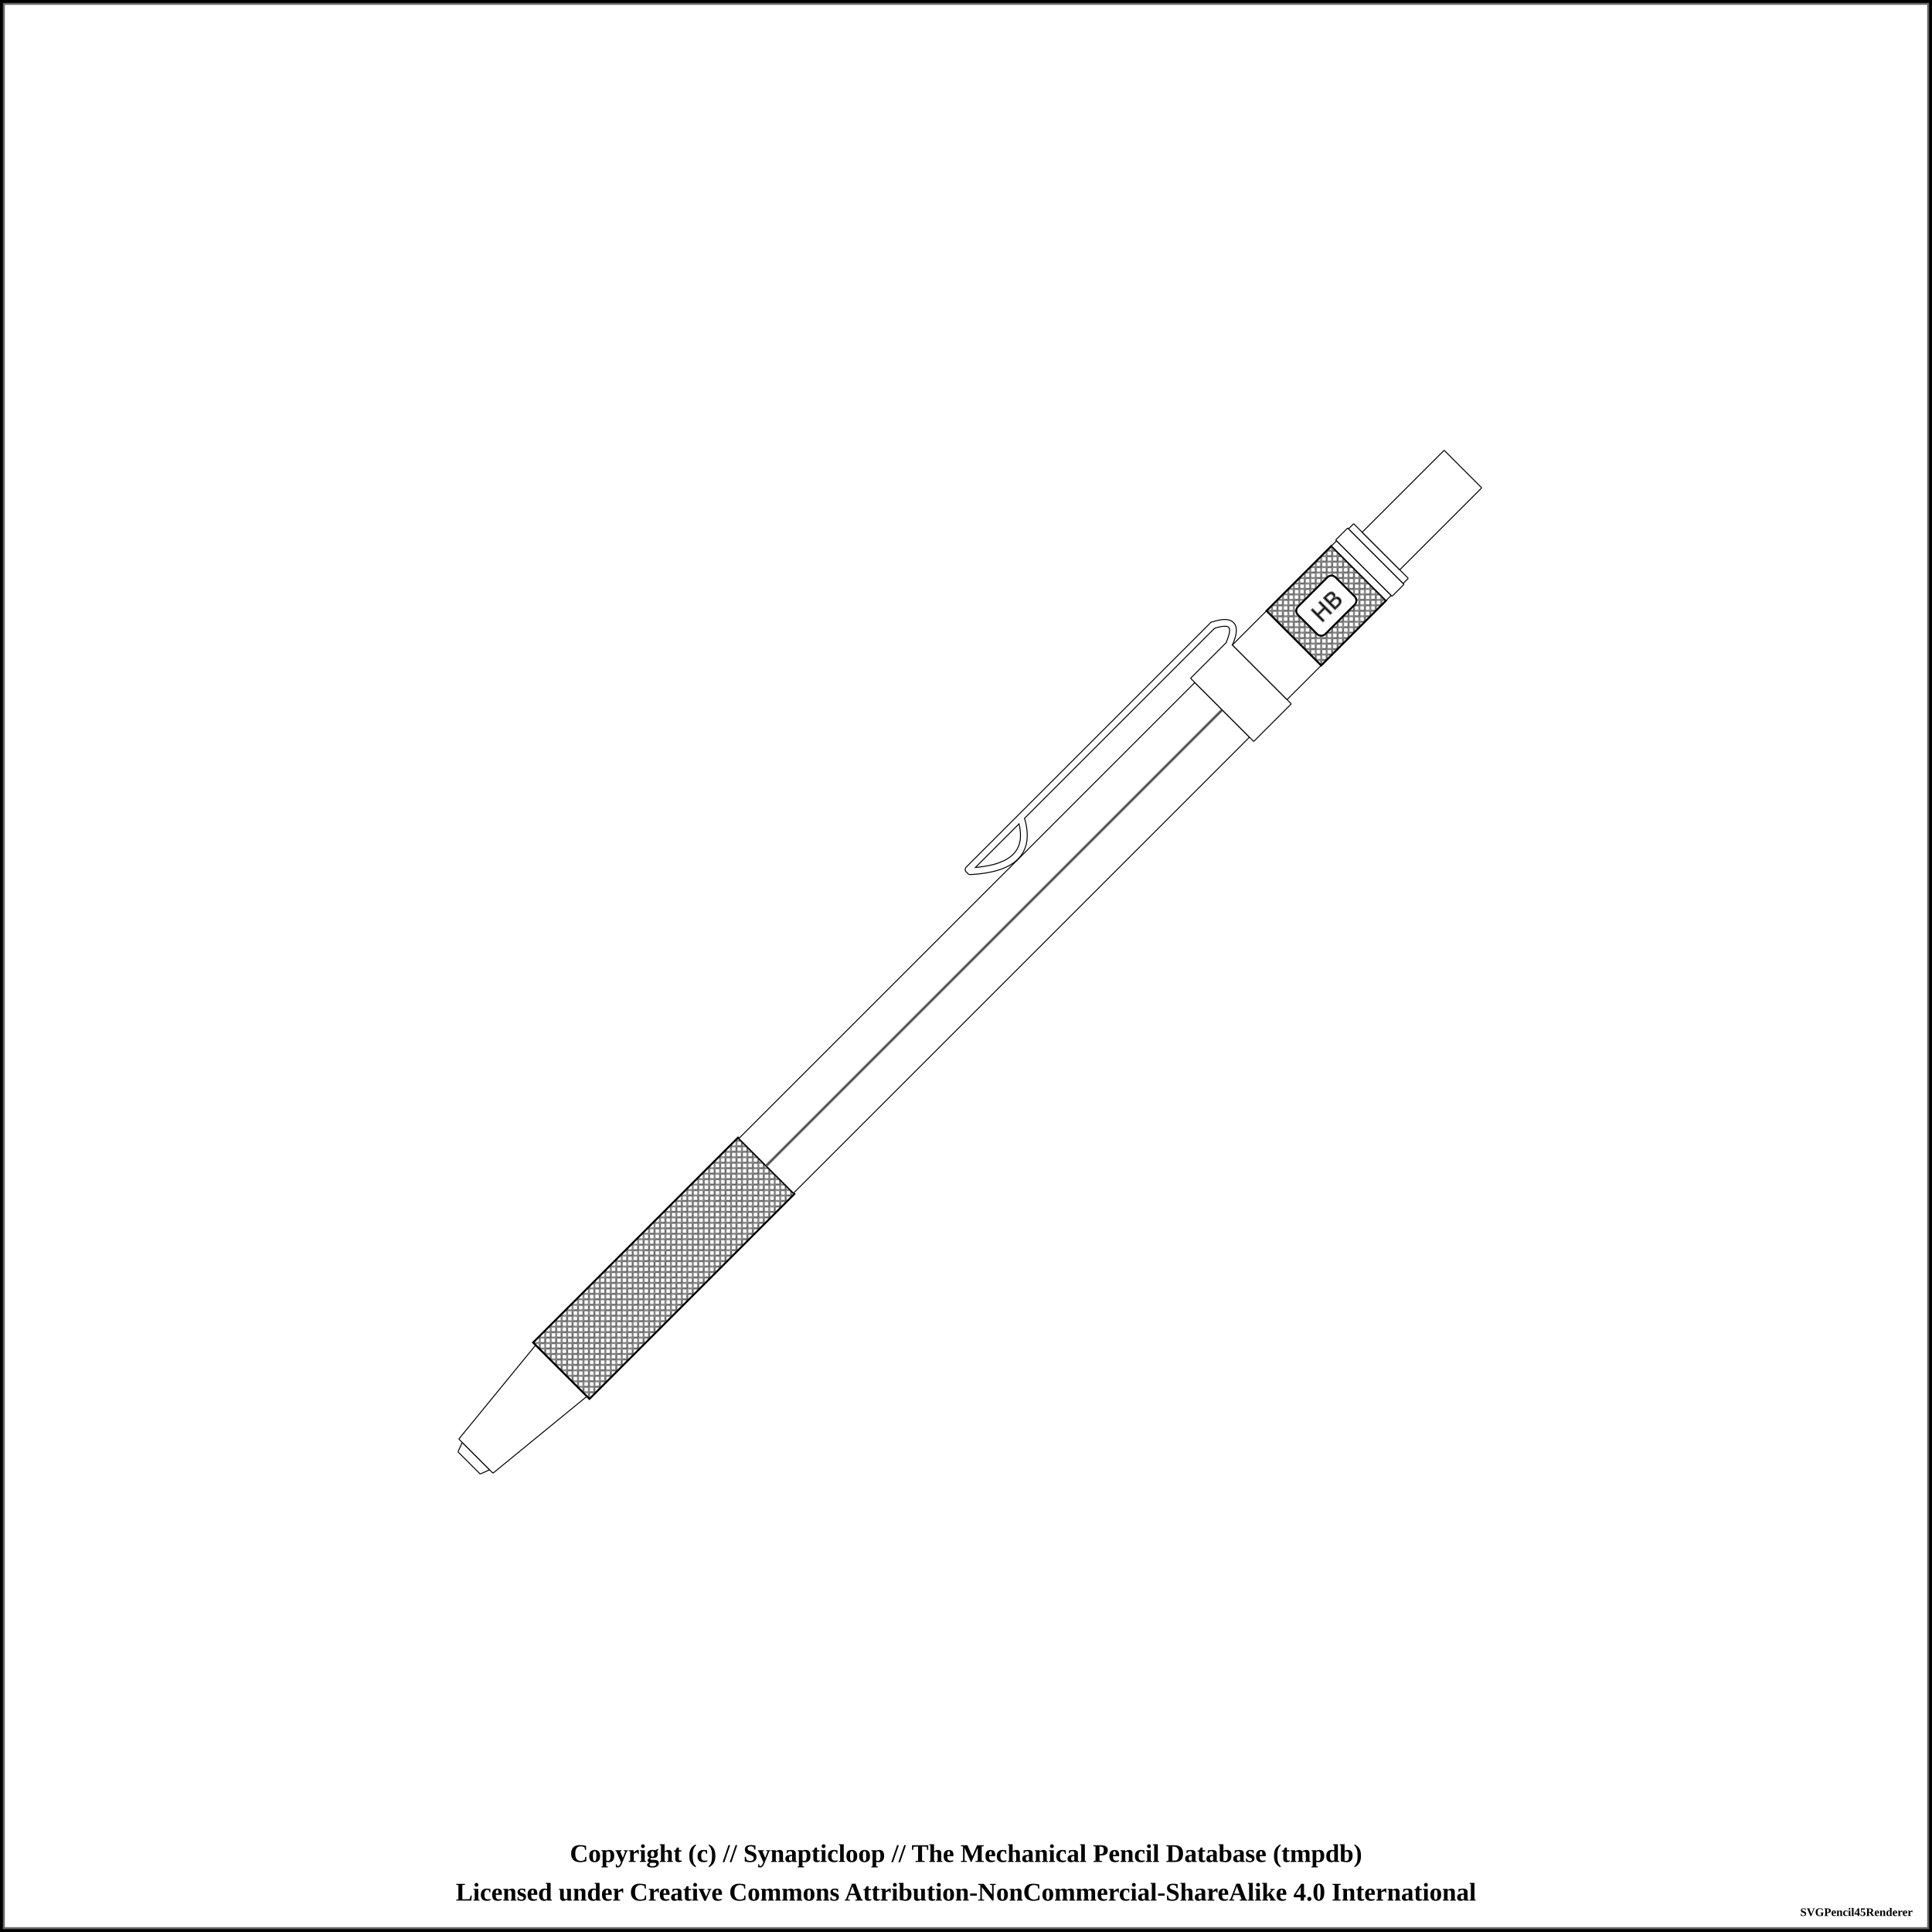
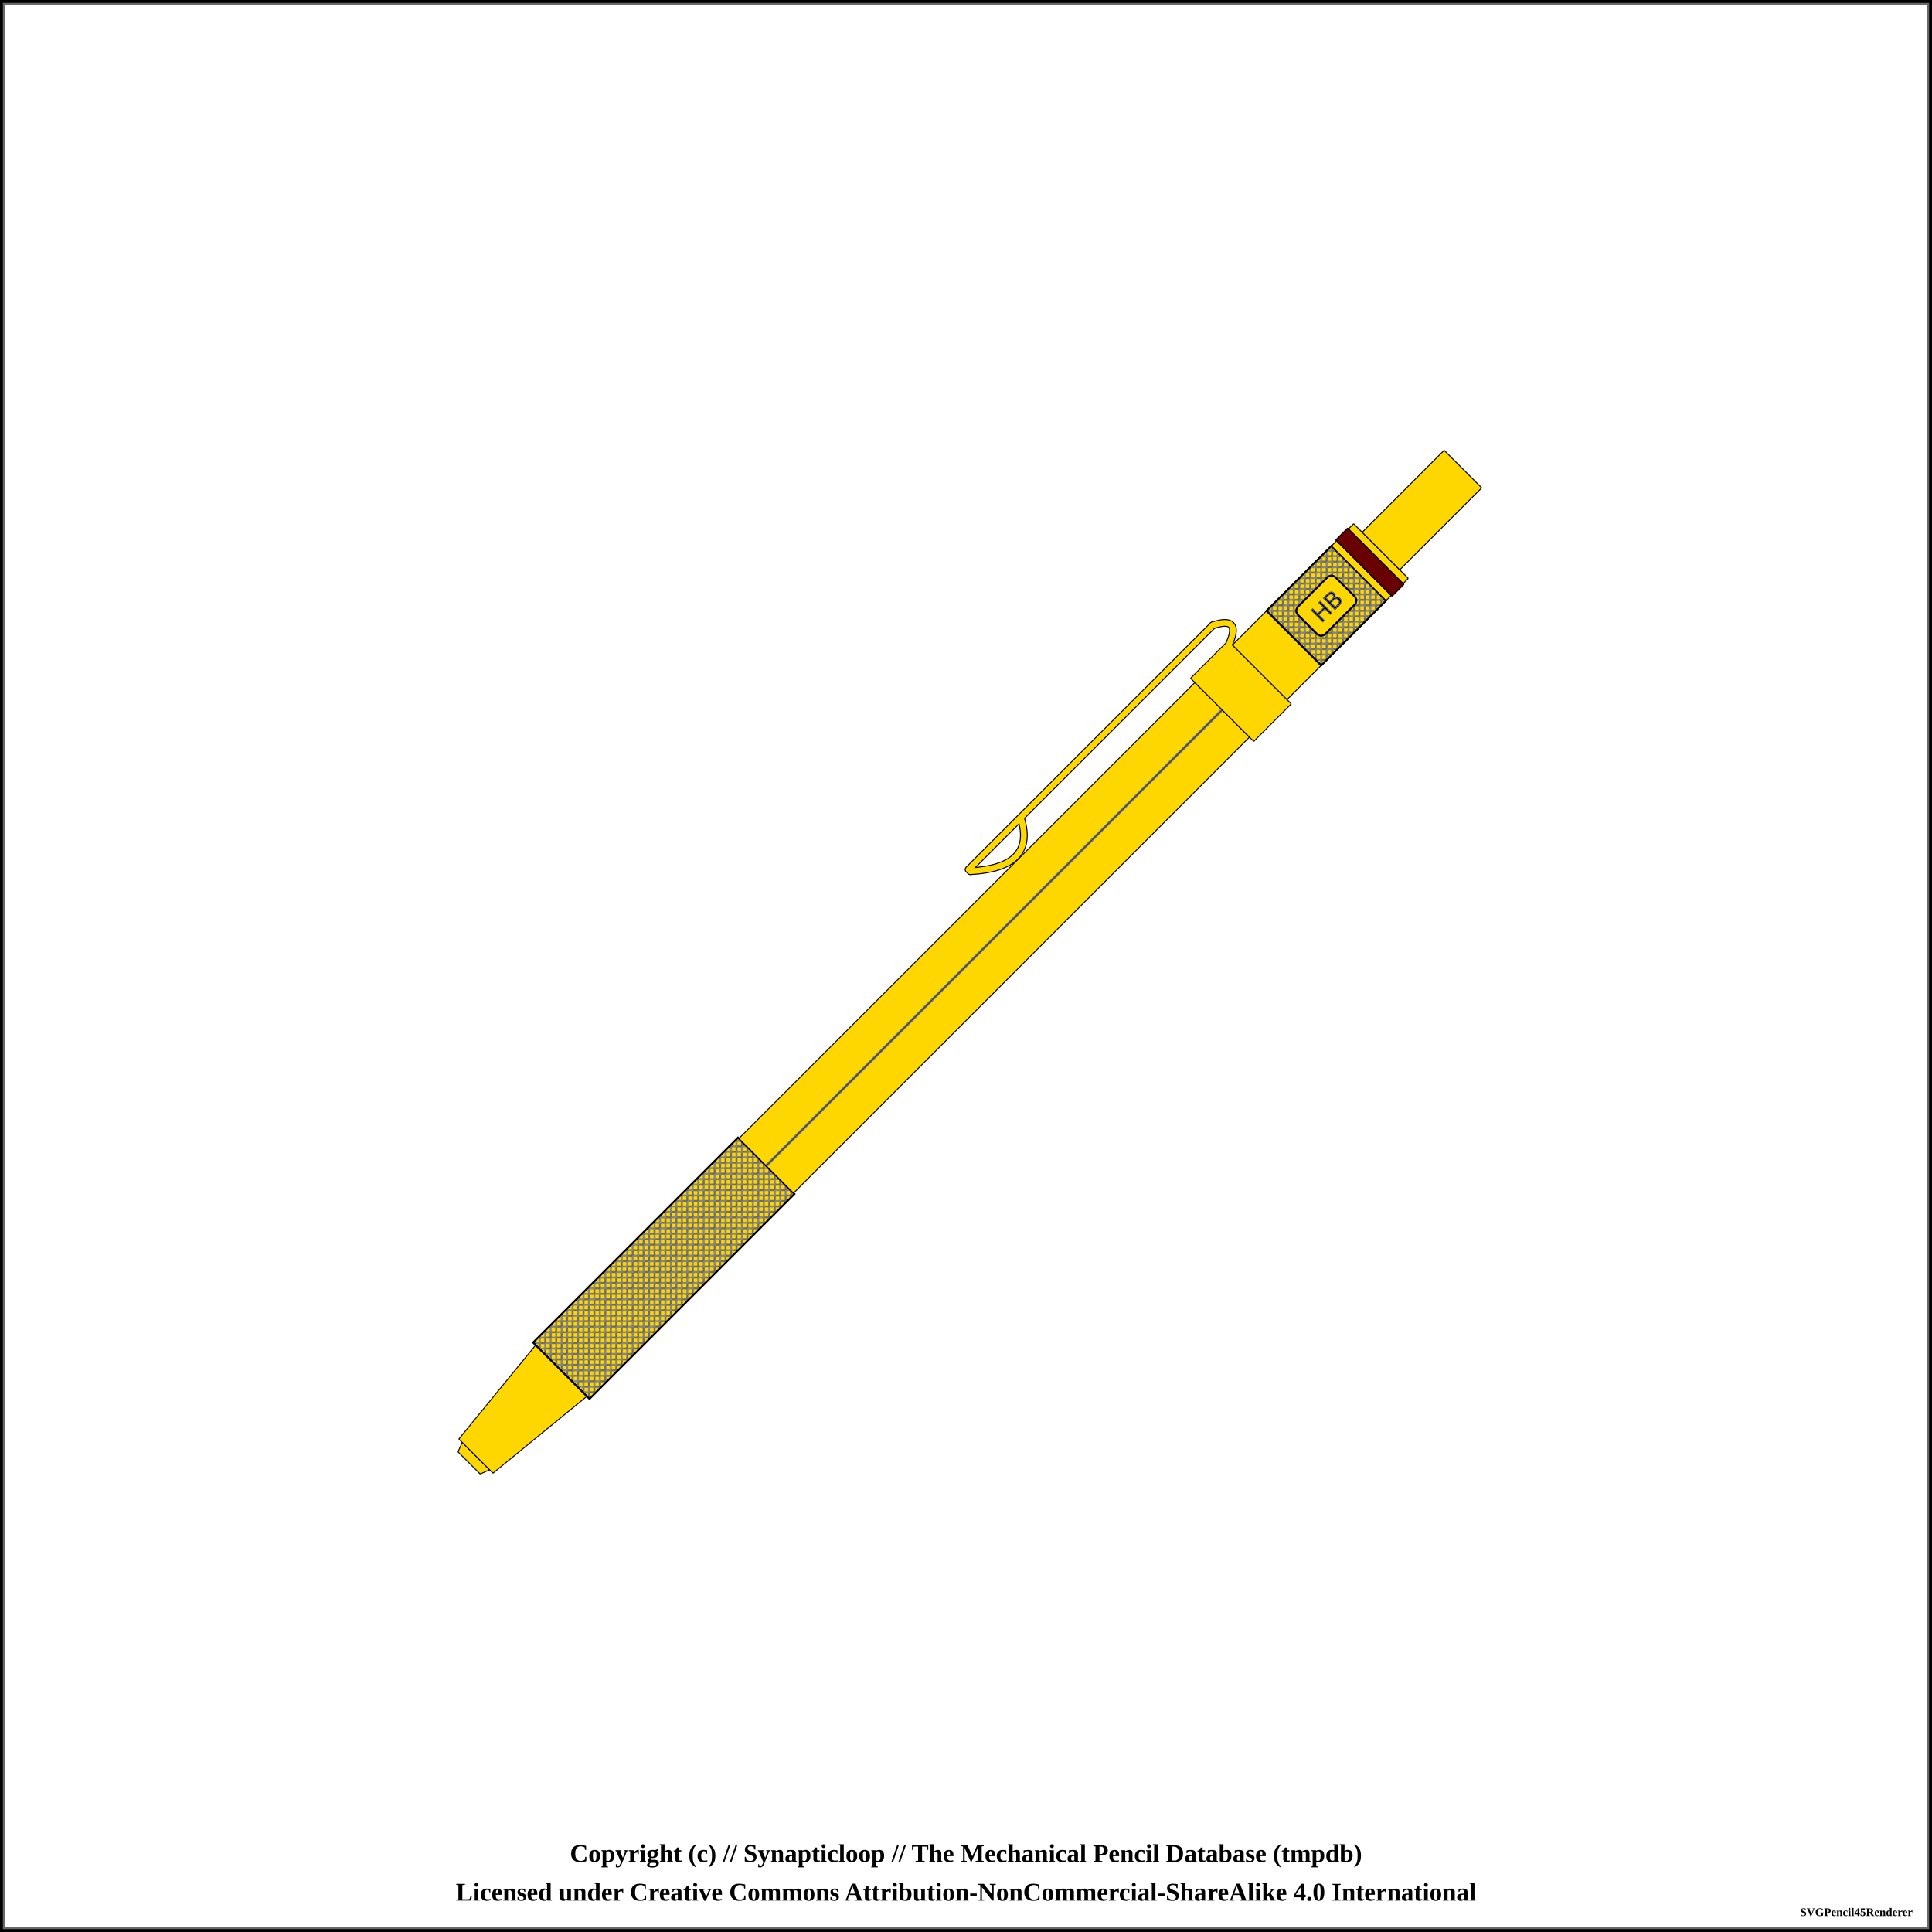
<svg xmlns="http://www.w3.org/2000/svg" width="1000" height="1000">
  <pattern id="knurled-large" patternUnits="userSpaceOnUse" width="12" height="12">
    <path stroke="dimgray" stroke-linecap="round" stroke-width="1" d="M 6,6 L 12,12" />
    <path stroke="dimgray" stroke-linecap="round" stroke-width="1" d="M 6,6 L 0,12" />
    <path stroke="gray" stroke-linecap="round" stroke-width="1" d="M 6,6 L 12,0" />
    <path stroke="gray" stroke-linecap="round" stroke-width="1" d="M 6,6 L 0,0" />
  </pattern>
  <pattern id="knurled-small" patternUnits="userSpaceOnUse" width="4" height="4">
    <path stroke="dimgray" stroke-linecap="round" stroke-width="1" d="M 2,2 L 4,4" />
    <path stroke="dimgray" stroke-linecap="round" stroke-width="1" d="M 2,2 L 0,4" />
    <path stroke="gray" stroke-linecap="round" stroke-width="1" d="M 2,2 L 4,0" />
    <path stroke="gray" stroke-linecap="round" stroke-width="1" d="M 2,2 L 0,0" />
  </pattern>
  <pattern id="knurled" patternUnits="userSpaceOnUse" width="8" height="8">
    <path stroke="dimgray" stroke-linecap="round" stroke-width="1" d="M 4,4 L 8,8" />
    <path stroke="dimgray" stroke-linecap="round" stroke-width="1" d="M 4,4 L 0,8" />
    <path stroke="gray" stroke-linecap="round" stroke-width="1" d="M 4,4 L 8,0" />
    <path stroke="gray" stroke-linecap="round" stroke-width="1" d="M 4,4 L 0,0" />
  </pattern>
  <pattern id="lined" patternUnits="userSpaceOnUse" width="3" height="3">
    <path stroke="dimgray" stroke-linecap="round" stroke-width="1" d="M 0,0 L 3,0" />
  </pattern>
  <pattern id="ridged" patternUnits="userSpaceOnUse" width="3" height="3">
    <path stroke="dimgray" stroke-linecap="round" stroke-width="1" d="M 0,0 L 0,3" />
  </pattern>
  <rect x="0" y="0" width="1000" height="1000" fill="white" stroke="black" stroke-width="4" />
  <rect x="2" y="2" width="996" height="996" fill="white" stroke="dimgray" stroke-width="1" />
  <g transform="rotate(-45 500 500)">
-     <path d="M136.2 491.875 L141.3 490 L141.3 510 L136.2 508.125 Z" stroke-width="0" stroke="none" stroke-linejoin="round" fill="white" fill-opacity="1" />
-     <path d="M136.25 491.875 L141.25 490 M141.25 510 L136.25 508.125" stroke-width="0.5" stroke="black" stroke-linejoin="round" fill="white" fill-opacity="1" />
-     <path d="M136.25 491.875 L136.25 508.125" stroke-width="0.5" stroke="black" stroke-linejoin="round" fill="white" fill-opacity="1" />
-     <path d="M141.25 490 L141.25 510" stroke-width="0.5" stroke="black" stroke-linejoin="round" fill="white" fill-opacity="1" />
-     <path d="M141.2 487.5 L203.8 481.25 L203.8 518.75 L141.2 512.5 Z" stroke-width="0" stroke="none" stroke-linejoin="round" fill="white" fill-opacity="1" />
-     <path d="M141.25 487.5 L203.75 481.25 M203.75 518.75 L141.25 512.5" stroke-width="0.5" stroke="black" stroke-linejoin="round" fill="white" fill-opacity="1" />
-     <path d="M141.25 487.5 L141.25 512.5" stroke-width="0.5" stroke="black" stroke-linejoin="round" fill="white" fill-opacity="1" />
-     <path d="M203.75 481.25 L203.75 518.75" stroke-width="0.5" stroke="black" stroke-linejoin="round" fill="white" fill-opacity="1" />
-     <path d="M203.7 479.375 L353.8 479.375 L353.8 520.625 L203.7 520.625 Z" stroke-width="0" stroke="none" stroke-linejoin="round" fill="white" fill-opacity="1" />
-     <path d="M203.75 479.375 L353.75 479.375 M353.75 520.625 L203.75 520.625" stroke-width="0.5" stroke="black" stroke-linejoin="round" fill="white" fill-opacity="1" />
-     <path d="M203.75 479.375 L203.75 520.625" stroke-width="0.5" stroke="black" stroke-linejoin="round" fill="white" fill-opacity="1" />
-     <path d="M353.75 479.375 L353.75 520.625" stroke-width="0.5" stroke="black" stroke-linejoin="round" fill="white" fill-opacity="1" />
+     <path d="M136.2 491.875 L141.3 490 L141.3 510 L136.2 508.125 Z" stroke-width="0" stroke="none" stroke-linejoin="round" fill="gold" fill-opacity="1" />
+     <path d="M136.25 491.875 L141.25 490 M141.25 510 L136.25 508.125" stroke-width="0.5" stroke="black" stroke-linejoin="round" fill="gold" fill-opacity="1" />
+     <path d="M136.25 491.875 L136.25 508.125" stroke-width="0.5" stroke="black" stroke-linejoin="round" fill="gold" fill-opacity="1" />
+     <path d="M141.25 490 L141.25 510" stroke-width="0.5" stroke="black" stroke-linejoin="round" fill="gold" fill-opacity="1" />
+     <path d="M141.2 487.5 L203.8 481.25 L203.8 518.75 L141.2 512.5 Z" stroke-width="0" stroke="none" stroke-linejoin="round" fill="gold" fill-opacity="1" />
+     <path d="M141.25 487.5 L203.75 481.25 M203.75 518.75 L141.25 512.5" stroke-width="0.5" stroke="black" stroke-linejoin="round" fill="gold" fill-opacity="1" />
+     <path d="M141.25 487.5 L141.25 512.5" stroke-width="0.5" stroke="black" stroke-linejoin="round" fill="gold" fill-opacity="1" />
+     <path d="M203.75 481.25 L203.75 518.75" stroke-width="0.5" stroke="black" stroke-linejoin="round" fill="gold" fill-opacity="1" />
+     <path d="M203.7 479.375 L353.8 479.375 L353.8 520.625 L203.7 520.625 Z" stroke-width="0" stroke="none" stroke-linejoin="round" fill="gold" fill-opacity="1" />
+     <path d="M203.75 479.375 L353.75 479.375 M353.75 520.625 L203.75 520.625" stroke-width="0.5" stroke="black" stroke-linejoin="round" fill="gold" fill-opacity="1" />
+     <path d="M203.75 479.375 L203.75 520.625" stroke-width="0.5" stroke="black" stroke-linejoin="round" fill="gold" fill-opacity="1" />
+     <path d="M353.75 479.375 L353.75 520.625" stroke-width="0.5" stroke="black" stroke-linejoin="round" fill="gold" fill-opacity="1" />
    <path d="M203.75 479.375 L353.75 479.375 L353.75 520.625 L203.75 520.625 Z" stroke-width="1.0" stroke="black" fill="url(#knurled-small)" />
-     <path d="M353.7 480 L687.55 480 L687.55 520 L353.7 520 Z" stroke-width="0" stroke="none" stroke-linejoin="round" fill="white" fill-opacity="1" />
-     <path d="M353.75 480 L687.5 480 M687.5 520 L353.75 520" stroke-width="0.5" stroke="black" stroke-linejoin="round" fill="white" fill-opacity="1" />
-     <path d="M353.75 480 L353.75 520" stroke-width="0.5" stroke="black" stroke-linejoin="round" fill="white" fill-opacity="1" />
-     <path d="M687.5 480 L687.5 520" stroke-width="0.5" stroke="black" stroke-linejoin="round" fill="white" fill-opacity="1" />
+     <path d="M353.7 480 L687.55 480 L687.55 520 L353.7 520 Z" stroke-width="0" stroke="none" stroke-linejoin="round" fill="gold" fill-opacity="1" />
+     <path d="M353.75 480 L687.5 480 M687.5 520 L353.75 520" stroke-width="0.5" stroke="black" stroke-linejoin="round" fill="gold" fill-opacity="1" />
+     <path d="M353.75 480 L353.75 520" stroke-width="0.5" stroke="black" stroke-linejoin="round" fill="gold" fill-opacity="1" />
+     <path d="M687.5 480 L687.5 520" stroke-width="0.5" stroke="black" stroke-linejoin="round" fill="gold" fill-opacity="1" />
    <line x1="353.75" y1="500" x2="687.5" y2="500" stroke-width="1.5" stroke="gray" fill="gray" stroke-opacity="1.0" />
    <line x1="353.75" y1="500" x2="687.5" y2="500" stroke-width="0.5" stroke="black" fill="none" stroke-opacity="0.5" />
    <path d="M536.25 466.875 Q561.25 489.375 573.75 466.875" stroke-width="4" stroke="black" fill="none" stroke-linecap="round" />
    <line x1="536.25" y1="465.625" x2="715" y2="465.625" stroke-width="4" stroke="black" fill="dimgray" stroke-linecap="round" />
    <path d="M715 465.625 Q728.75 472.5 715 478.125" stroke-width="4" stroke="black" fill="none" stroke-linecap="round" />
-     <path d="M687.45 476.875 L715.05 476.875 L715.05 523.125 L687.45 523.125 Z" stroke-width="0" stroke="none" stroke-linejoin="round" fill="white" fill-opacity="1" />
-     <path d="M687.5 476.875 L715 476.875 M715 523.125 L687.5 523.125" stroke-width="0.5" stroke="black" stroke-linejoin="round" fill="white" fill-opacity="1" />
-     <path d="M687.5 476.875 L687.5 523.125" stroke-width="0.5" stroke="black" stroke-linejoin="round" fill="white" fill-opacity="1" />
-     <path d="M715 476.875 L715 523.125" stroke-width="0.5" stroke="black" stroke-linejoin="round" fill="white" fill-opacity="1" />
-     <path d="M536.25 466.875 Q561.25 489.375 573.75 466.875" stroke-width="3" stroke="white" fill="none" stroke-linecap="round" />
-     <line x1="536.25" y1="465.625" x2="715" y2="465.625" stroke-width="3" stroke="white" fill="white" stroke-linecap="round" />
-     <path d="M715 465.625 Q728.75 472.5 715 478.125" stroke-width="3" stroke="white" fill="none" stroke-linecap="round" />
-     <path d="M714.95 480 L740.05 480 L740.05 520 L714.95 520 Z" stroke-width="0" stroke="none" stroke-linejoin="round" fill="white" fill-opacity="1" />
-     <path d="M715 480 L740 480 M740 520 L715 520" stroke-width="0.5" stroke="black" stroke-linejoin="round" fill="white" fill-opacity="1" />
-     <path d="M715 480 L715 520" stroke-width="0.5" stroke="black" stroke-linejoin="round" fill="white" fill-opacity="1" />
-     <path d="M740 480 L740 520" stroke-width="0.5" stroke="black" stroke-linejoin="round" fill="white" fill-opacity="1" />
-     <path d="M739.95 480 L787.55 480 L787.55 520 L739.95 520 Z" stroke-width="0" stroke="none" stroke-linejoin="round" fill="white" fill-opacity="1" />
-     <path d="M740 480 L787.5 480 M787.5 520 L740 520" stroke-width="0.5" stroke="black" stroke-linejoin="round" fill="white" fill-opacity="1" />
-     <path d="M740 480 L740 520" stroke-width="0.5" stroke="black" stroke-linejoin="round" fill="white" fill-opacity="1" />
-     <path d="M787.5 480 L787.5 520" stroke-width="0.5" stroke="black" stroke-linejoin="round" fill="white" fill-opacity="1" />
+     <path d="M687.45 476.875 L715.05 476.875 L715.05 523.125 L687.45 523.125 Z" stroke-width="0" stroke="none" stroke-linejoin="round" fill="gold" fill-opacity="1" />
+     <path d="M687.5 476.875 L715 476.875 M715 523.125 L687.5 523.125" stroke-width="0.5" stroke="black" stroke-linejoin="round" fill="gold" fill-opacity="1" />
+     <path d="M687.5 476.875 L687.5 523.125" stroke-width="0.5" stroke="black" stroke-linejoin="round" fill="gold" fill-opacity="1" />
+     <path d="M715 476.875 L715 523.125" stroke-width="0.5" stroke="black" stroke-linejoin="round" fill="gold" fill-opacity="1" />
+     <path d="M536.25 466.875 Q561.25 489.375 573.75 466.875" stroke-width="3" stroke="gold" fill="none" stroke-linecap="round" />
+     <line x1="536.25" y1="465.625" x2="715" y2="465.625" stroke-width="3" stroke="gold" fill="gold" stroke-linecap="round" />
+     <path d="M715 465.625 Q728.75 472.5 715 478.125" stroke-width="3" stroke="gold" fill="none" stroke-linecap="round" />
+     <path d="M714.95 480 L740.05 480 L740.05 520 L714.95 520 Z" stroke-width="0" stroke="none" stroke-linejoin="round" fill="gold" fill-opacity="1" />
+     <path d="M715 480 L740 480 M740 520 L715 520" stroke-width="0.5" stroke="black" stroke-linejoin="round" fill="gold" fill-opacity="1" />
+     <path d="M715 480 L715 520" stroke-width="0.5" stroke="black" stroke-linejoin="round" fill="gold" fill-opacity="1" />
+     <path d="M740 480 L740 520" stroke-width="0.5" stroke="black" stroke-linejoin="round" fill="gold" fill-opacity="1" />
+     <path d="M739.95 480 L787.55 480 L787.55 520 L739.95 520 Z" stroke-width="0" stroke="none" stroke-linejoin="round" fill="gold" fill-opacity="1" />
+     <path d="M740 480 L787.5 480 M787.5 520 L740 520" stroke-width="0.5" stroke="black" stroke-linejoin="round" fill="gold" fill-opacity="1" />
+     <path d="M740 480 L740 520" stroke-width="0.5" stroke="black" stroke-linejoin="round" fill="gold" fill-opacity="1" />
+     <path d="M787.5 480 L787.5 520" stroke-width="0.5" stroke="black" stroke-linejoin="round" fill="gold" fill-opacity="1" />
    <path d="M740 480 L787.5 480 L787.5 520 L740 520 Z" stroke-width="1.0" stroke="black" fill="url(#knurled-small)" />
-     <rect x="750" y="490" width="27.5" height="20" rx="3" ry="3" stroke-width="1" stroke="black" fill="white" />
+     <rect x="750" y="490" width="27.5" height="20" rx="3" ry="3" stroke-width="1" stroke="black" fill="gold" />
    <text x="763.75" y="500" text-anchor="middle" dominant-baseline="central">
      <tspan stroke="dimgray" stroke-width="0.5" font-family="sans-serif" fill="black" textLength="{this.width * 5 - 24}"> HB</tspan>
    </text>
-     <path d="M787.45 480 L791.3 480 L791.3 520 L787.45 520 Z" stroke-width="0" stroke="none" stroke-linejoin="round" fill="white" fill-opacity="1" />
-     <path d="M787.5 480 L791.25 480 M791.25 520 L787.5 520" stroke-width="0.5" stroke="black" stroke-linejoin="round" fill="white" fill-opacity="1" />
-     <path d="M787.5 480 L787.5 520" stroke-width="0.5" stroke="black" stroke-linejoin="round" fill="white" fill-opacity="1" />
-     <path d="M791.25 480 L791.25 520" stroke-width="0.5" stroke="black" stroke-linejoin="round" fill="white" fill-opacity="1" />
-     <path d="M791.2 479.375 L800.05 479.375 L800.05 520.625 L791.2 520.625 Z" stroke-width="0" stroke="none" stroke-linejoin="round" fill="white" fill-opacity="1" />
-     <path d="M791.25 479.375 L800 479.375 M800 520.625 L791.25 520.625" stroke-width="0.5" stroke="black" stroke-linejoin="round" fill="white" fill-opacity="1" />
-     <path d="M791.25 479.375 L791.25 520.625" stroke-width="0.5" stroke="black" stroke-linejoin="round" fill="white" fill-opacity="1" />
-     <path d="M800 479.375 L800 520.625" stroke-width="0.5" stroke="black" stroke-linejoin="round" fill="white" fill-opacity="1" />
-     <path d="M799.95 480 L803.8 480 L803.8 520 L799.95 520 Z" stroke-width="0" stroke="none" stroke-linejoin="round" fill="white" fill-opacity="1" />
-     <path d="M800 480 L803.75 480 M803.75 520 L800 520" stroke-width="0.5" stroke="black" stroke-linejoin="round" fill="white" fill-opacity="1" />
-     <path d="M800 480 L800 520" stroke-width="0.5" stroke="black" stroke-linejoin="round" fill="white" fill-opacity="1" />
-     <path d="M803.75 480 L803.75 520" stroke-width="0.5" stroke="black" stroke-linejoin="round" fill="white" fill-opacity="1" />
-     <path d="M803.7 486.25 L863.8 486.25 L863.8 513.75 L803.7 513.75 Z" stroke-width="0" stroke="none" stroke-linejoin="round" fill="white" fill-opacity="1" />
-     <path d="M803.75 486.25 L863.75 486.25 M863.75 513.75 L803.75 513.75" stroke-width="0.5" stroke="black" stroke-linejoin="round" fill="white" fill-opacity="1" />
-     <path d="M803.75 486.25 L803.75 513.75" stroke-width="0.5" stroke="black" stroke-linejoin="round" fill="white" fill-opacity="1" />
-     <path d="M863.75 486.25 L863.75 513.75" stroke-width="0.5" stroke="black" stroke-linejoin="round" fill="white" fill-opacity="1" />
+     <path d="M787.45 480 L791.3 480 L791.3 520 L787.45 520 Z" stroke-width="0" stroke="none" stroke-linejoin="round" fill="gold" fill-opacity="1" />
+     <path d="M787.5 480 L791.25 480 M791.25 520 L787.5 520" stroke-width="0.5" stroke="black" stroke-linejoin="round" fill="gold" fill-opacity="1" />
+     <path d="M787.5 480 L787.5 520" stroke-width="0.5" stroke="black" stroke-linejoin="round" fill="gold" fill-opacity="1" />
+     <path d="M791.25 480 L791.25 520" stroke-width="0.5" stroke="black" stroke-linejoin="round" fill="gold" fill-opacity="1" />
+     <path d="M791.2 479.375 L800.05 479.375 L800.05 520.625 L791.2 520.625 Z" stroke-width="0" stroke="none" stroke-linejoin="round" fill="#680000" fill-opacity="1" />
+     <path d="M791.25 479.375 L800 479.375 M800 520.625 L791.25 520.625" stroke-width="0.5" stroke="black" stroke-linejoin="round" fill="#680000" fill-opacity="1" />
+     <path d="M791.25 479.375 L791.25 520.625" stroke-width="0.5" stroke="black" stroke-linejoin="round" fill="#680000" fill-opacity="1" />
+     <path d="M800 479.375 L800 520.625" stroke-width="0.5" stroke="black" stroke-linejoin="round" fill="#680000" fill-opacity="1" />
+     <path d="M799.95 480 L803.8 480 L803.8 520 L799.95 520 Z" stroke-width="0" stroke="none" stroke-linejoin="round" fill="gold" fill-opacity="1" />
+     <path d="M800 480 L803.75 480 M803.75 520 L800 520" stroke-width="0.5" stroke="black" stroke-linejoin="round" fill="gold" fill-opacity="1" />
+     <path d="M800 480 L800 520" stroke-width="0.5" stroke="black" stroke-linejoin="round" fill="gold" fill-opacity="1" />
+     <path d="M803.75 480 L803.75 520" stroke-width="0.5" stroke="black" stroke-linejoin="round" fill="gold" fill-opacity="1" />
+     <path d="M803.7 486.25 L863.8 486.25 L863.8 513.75 L803.7 513.75 Z" stroke-width="0" stroke="none" stroke-linejoin="round" fill="gold" fill-opacity="1" />
+     <path d="M803.75 486.25 L863.75 486.25 M863.75 513.75 L803.75 513.75" stroke-width="0.5" stroke="black" stroke-linejoin="round" fill="gold" fill-opacity="1" />
+     <path d="M803.75 486.25 L803.75 513.75" stroke-width="0.5" stroke="black" stroke-linejoin="round" fill="gold" fill-opacity="1" />
+     <path d="M863.75 486.25 L863.75 513.75" stroke-width="0.5" stroke="black" stroke-linejoin="round" fill="gold" fill-opacity="1" />
  </g>
  <text x="50%" y="960" font-size="1.1em" font-weight="bold" text-anchor="middle" dominant-baseline="middle">Copyright (c) // Synapticloop // The Mechanical Pencil Database (tmpdb)</text>
  <text x="50%" y="980" font-size="1.1em" font-weight="bold" text-anchor="middle" dominant-baseline="middle">Licensed under Creative Commons Attribution-NonCommercial-ShareAlike 4.0 International</text>
  <text x="990" y="990" font-size="0.5em" font-weight="bold" text-anchor="end" dominant-baseline="middle">SVGPencil45Renderer</text>
</svg>
